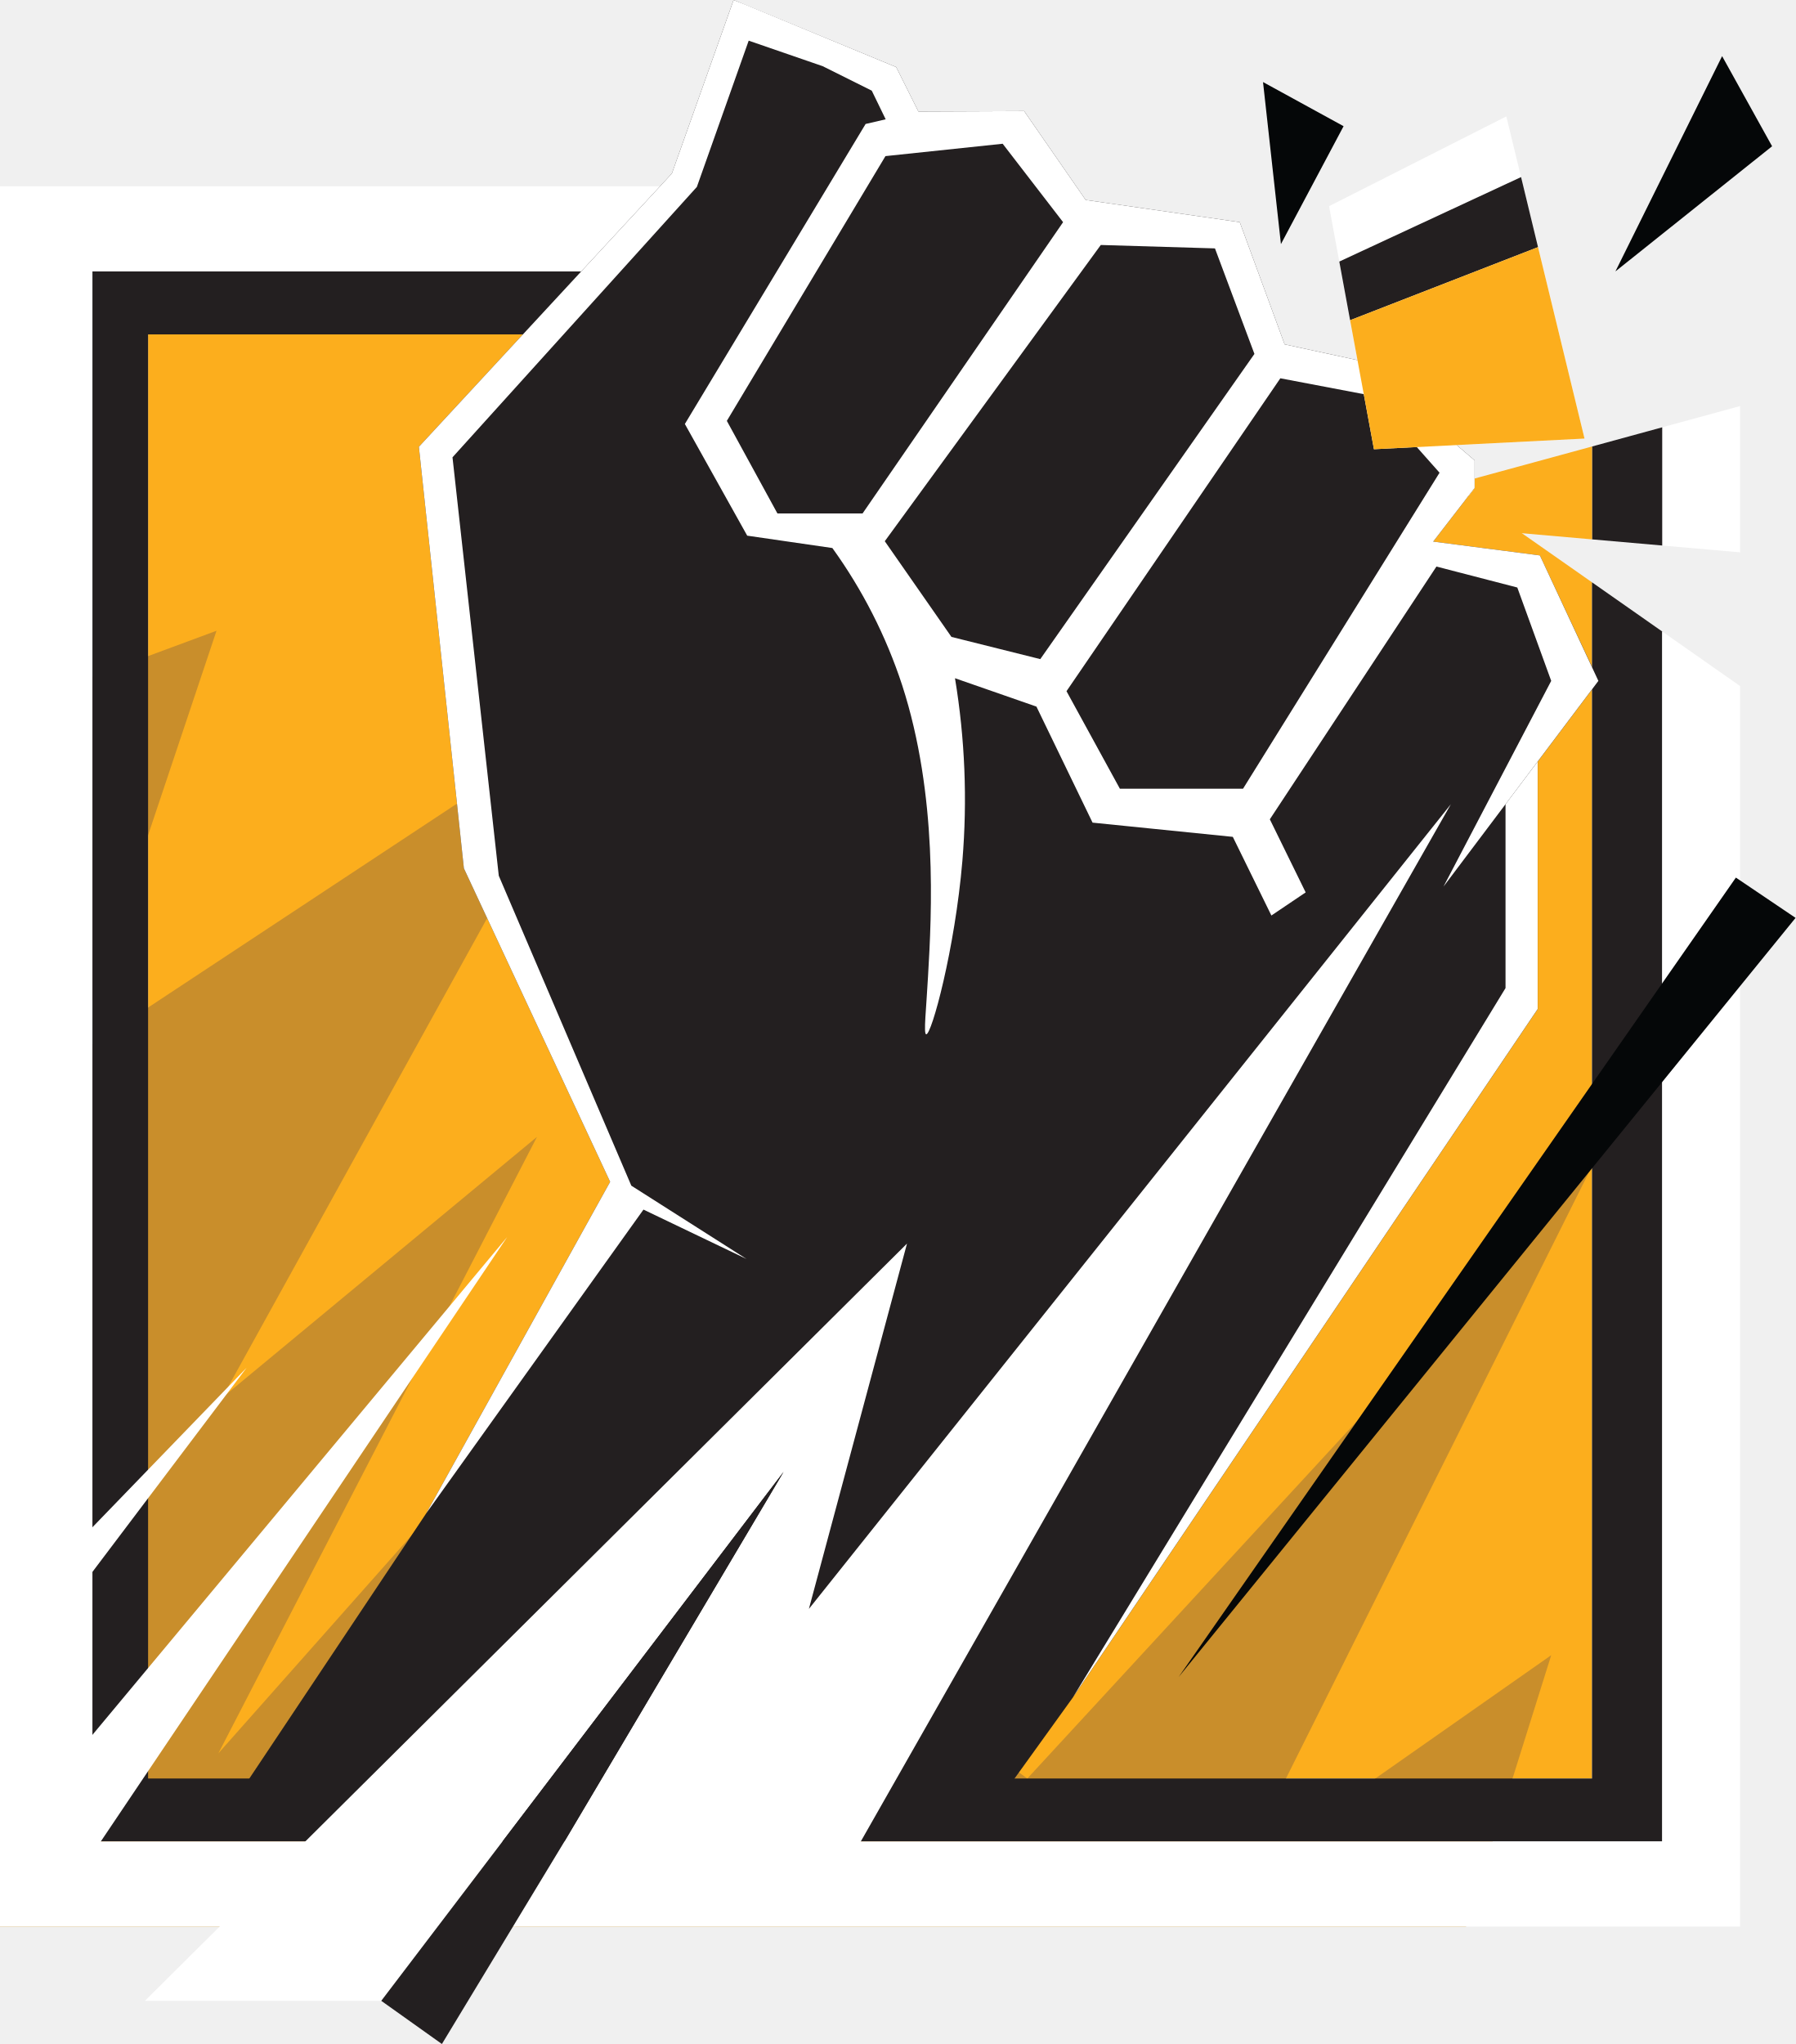
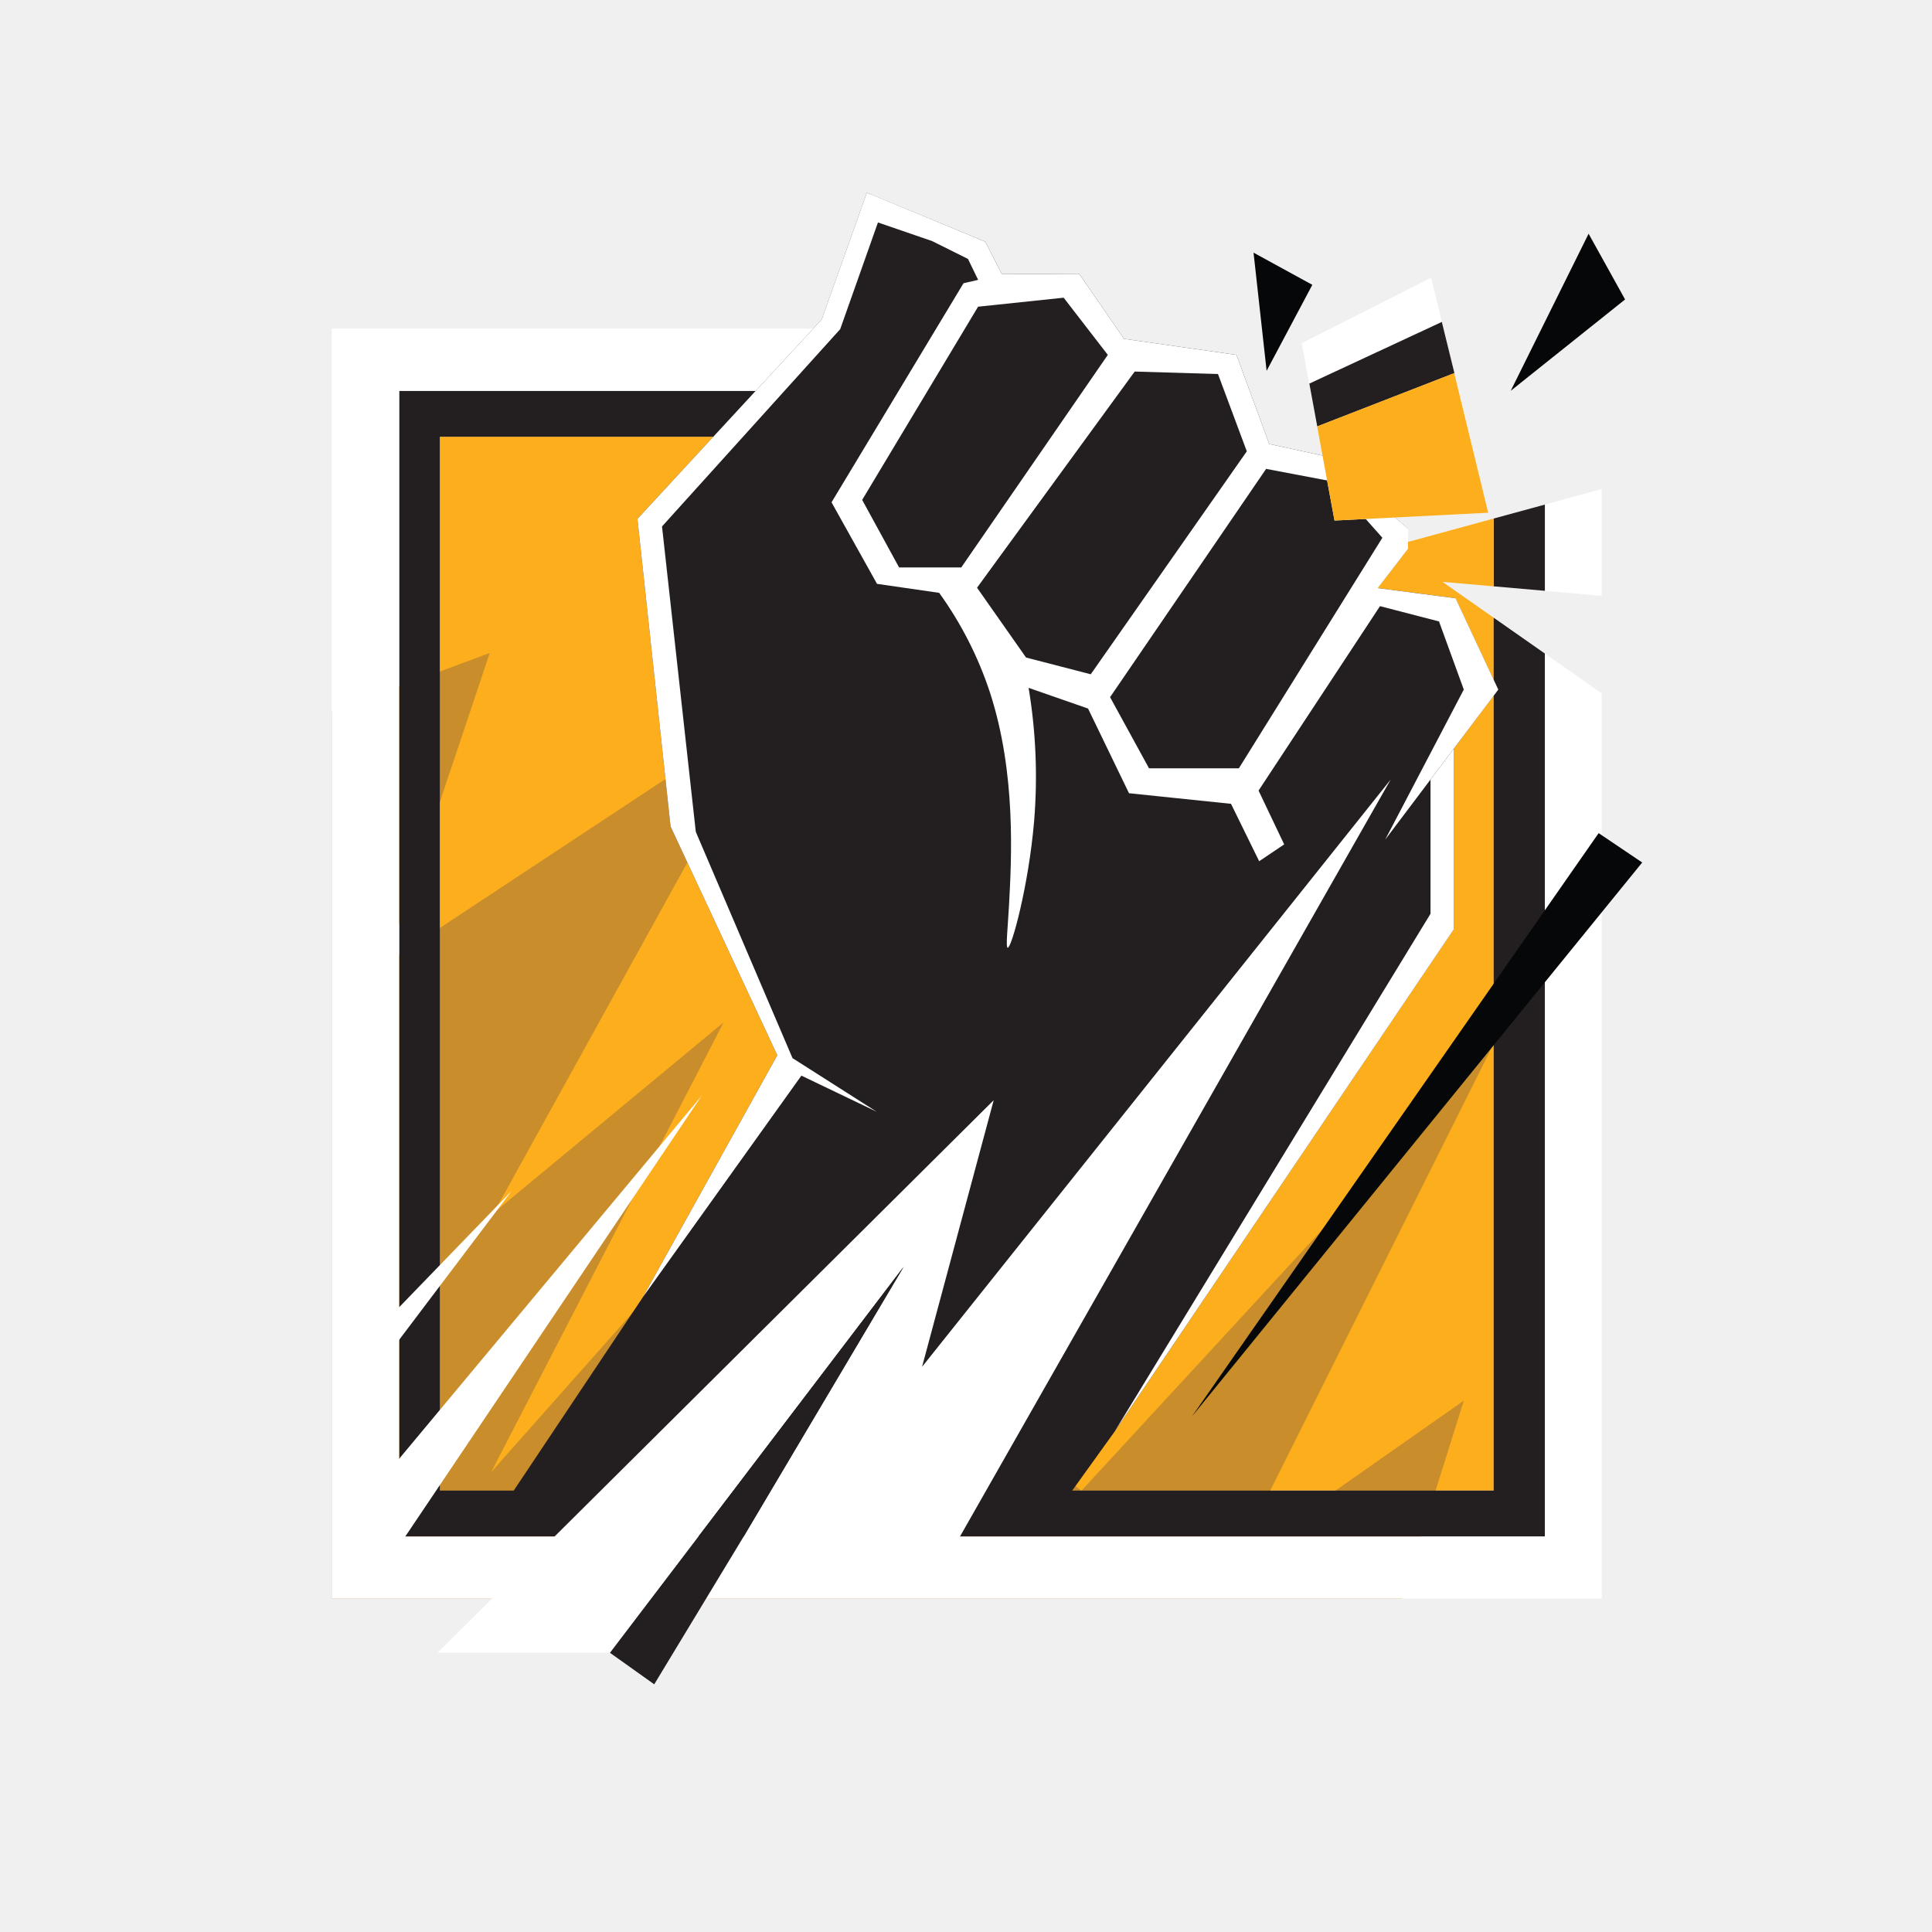
- <svg xmlns="http://www.w3.org/2000/svg" id="R6-Finka" viewBox="0 0 242.49 276">
-   <g id="Background">
-     <polygon points="20 240.15 215 240.15 215 78.63 167.18 45.15 20 45.15 20 240.15" style="fill:#fcae1d" />
-     <polygon points="0 96 29.24 85.17 10 142.65 81.59 95.39 29.99 188.75 72.52 153.51 29.49 236.75 70.49 190.5 138.74 240.15 215 157.46 171.74 244 180.24 244 209.49 223.5 197.99 260.15 0 260.15 0 96" style="fill:#c98e2b" />
-     <polygon points="215 240.15 20 240.15 20 45.15 167.18 45.15 155.04 36.65 12.48 36.65 12.48 248.65 224.48 248.65 224.48 85.27 215 78.63 215 240.15" style="fill:#231f20" />
-     <polygon points="224.48 85.27 224.48 248.65 12.48 248.65 12.48 36.65 155.04 36.65 138.62 25.15 0 25.15 0 260.15 235 260.15 235 92.64 224.48 85.27" style="fill:#fff" />
-   </g>
-   <g id="Fist">
-     <path d="M58.08,204.33,33.17,241.67H136.43l9-12.5,62.75-92.92V102.83l8.21-10.9L208.47,75l-14.41-1.87,5.6-7.25V62.17L183.84,48.63,174,46.5,167.94,30l-20.81-3-8.31-12-14.28.06-3-6L99.58,0,91.25,23.42,57.08,60.33l6.08,56.92,19.75,42.33Z" transform="translate(-0.51)" style="fill:#231f20" />
-     <polygon points="194.94 119.71 203.32 108.59 203.32 108.59 194.94 119.71" style="fill:#fff" />
-     <polygon points="203.32 108.59 203.32 133.42 144.91 229.17 207.66 136.25 207.66 102.83 203.32 108.59" style="fill:#fff" />
-     <polygon points="207.66 102.83 215.86 91.94 207.66 102.83 207.66 102.83" style="fill:#fff" />
-     <path d="M203.83,108.59l12.54-16.65L208.47,75l-14.41-1.87,5.6-7.25V62.17L183.84,48.63,174,46.5,167.94,30l-20.81-3-8.31-12-14.28.06-3-6L101.08.59,99.58,0,91.25,23.42,57.08,60.33l6.08,56.92,19.75,42.33L58.08,204.33l29.33-41L101.33,170l-15.56-9.9-17.9-41.85-6.25-56.5,33-36.51,7-19.75,10,3.45,6.62,3.3,1.88,3.87-2.71.63L93,57.25l8.42,15.08L112.92,74a67.72,67.72,0,0,1,9.42,18.5c4.84,14.93,4,30.75,3.5,39.33-.24,4.44-.63,7.77-.25,7.83.72.12,3.88-11.49,4.89-23.42a100,100,0,0,0-1-24.66l11,3.83,7.58,15.67L167,113l5.21,10.62,4.63-3.12L172,110.63,194.5,76.5l10.92,2.83L210,91.94l-14.55,27.78,8.38-11.13ZM105.5,69.33l-6.83-12.5,21.42-35.75,15.83-1.67L144.08,30,117,69.33ZM129,86,120,73.08l29.17-40,15.42.46,5.33,14.25L141,89Zm39.38,20.5H151.75l-7.21-13.17,28.88-42.25,12.25,2.33,9.25,10.42Z" transform="translate(-0.51)" style="fill:#fff" />
-   </g>
-   <g id="FloatingPieces">
-     <polygon points="213.99 59.22 203.43 15.72 179.49 27.84 185.55 60.66 213.99 59.22" style="fill:#fff" />
-     <path d="M205.93,23.91,181.38,35.32l1.46,7.92,25.38-9.87Z" transform="translate(-0.51)" style="fill:#231f20" />
-     <polygon points="182.33 43.24 207.71 33.37 213.99 59.22 185.55 60.66 182.33 43.24" style="fill:#fcae1d" />
-     <polygon points="224.48 73.66 235 74.58 235 54.83 224.48 57.7 224.48 73.66" style="fill:#fff" />
-     <polygon points="215 60.29 215 72.83 224.48 73.66 224.48 57.7 215 60.29" style="fill:#231f20" />
-     <polygon points="215 60.29 199.16 64.61 199.16 65.91 197.98 67.43 204.37 71.9 215 72.83 215 60.29" style="fill:#fcae1d" />
-     <line x1="215" y1="72.83" x2="204.37" y2="71.9" style="fill:#fcae1d" />
-     <polygon points="170.57 11.08 181.45 17.04 172.99 32.96 170.57 11.08" style="fill:#050708" />
-     <polyline points="232.57 7.58 218.16 36.65 239.32 19.75 232.57 7.58" style="fill:#050708" />
-     <path d="M234.94,118.5l8.06,5.44-83.31,102.5Z" transform="translate(-0.51)" style="fill:#050708" />
-   </g>
-   <g id="LightingBolt">
-     <g id="LightingBolt-2" data-name="LightingBolt">
-       <polygon points="195.94 108.59 112.99 254.38 69.41 260.15 105.82 198.75 51.49 270.17 19.57 270.17 122.49 167.92 109.24 217.25 195.94 108.59" style="fill:#fff" />
-       <polygon points="51.49 270.17 59.68 276 76.23 248.65 105.82 198.75 51.49 270.17" style="fill:#231f20" />
+ <svg xmlns="http://www.w3.org/2000/svg" viewBox="0 0 350 350">
+   <g id="Finka">
+     <g id="Background">
+       <polygon points="79.68 270.03 270.59 270.03 270.59 111.9 223.77 79.12 79.68 79.12 79.68 270.03" style="fill:#fcae1d" />
+       <polygon points="60.09 128.9 88.72 118.3 69.88 174.58 139.97 128.31 89.45 219.71 131.09 185.21 88.97 266.7 129.11 221.42 195.93 270.03 270.59 189.08 228.23 273.8 236.56 273.8 265.19 253.73 253.93 289.61 60.09 289.61 60.09 128.9" style="fill:#c98e2b" />
+       <polygon points="270.59 270.03 79.68 270.03 79.68 79.12 223.77 79.12 211.89 70.8 72.31 70.8 72.31 278.36 279.87 278.36 279.87 118.4 270.59 111.9 270.59 270.03" style="fill:#231f20" />
+       <polygon points="279.87 118.4 279.87 278.36 72.31 278.36 72.31 70.8 211.89 70.8 195.81 59.54 60.09 59.54 60.09 289.61 290.17 289.61 290.17 125.61 279.87 118.4" style="fill:#fff" />
    </g>
-     <polygon points="0.49 228.13 33.3 184.69 0.49 218.63 0.49 228.13" style="fill:#fff" />
-     <polygon points="68.49 167.04 7.24 258.13 0.49 248.65 68.49 167.04" style="fill:#fff" />
+     <g id="Fist">
+       <path d="M116.46,235,92.07,271.52h101.1l8.8-12.24,61.43-91V135.59l8-10.67-7.74-16.55-14.1-1.84,5.49-7.1V95.78L239.58,82.53l-9.64-2.09L224,64.29l-20.38-2.91L195.5,49.6l-14,.06-3-5.87-21.46-8.87-8.16,22.93L115.48,94l6,55.72,19.34,41.45Z" style="fill:#231f20" />
+       <polygon points="250.95 152.12 259.15 141.23 259.15 141.23 250.95 152.12" style="fill:#fff" />
+       <polygon points="259.15 141.23 259.15 165.54 201.96 259.28 263.4 168.31 263.4 135.59 259.15 141.23" style="fill:#fff" />
+       <polygon points="263.4 135.59 271.43 124.93 263.4 135.59 263.4 135.59" style="fill:#fff" />
+       <path d="M259.15,141.23l12.28-16.3-7.74-16.55-14.1-1.84,5.49-7.1V95.78L239.58,82.53l-9.64-2.09L224,64.29l-20.38-2.91L195.5,49.6l-14,.06-3-5.87-20-8.29-1.47-.58-8.16,22.93L115.48,94l6,55.72,19.34,41.45L116.46,235l28.72-40.14,13.62,6.53-15.23-9.7-17.52-41-6.12-55.32,32.28-35.74,6.84-19.33,9.83,3.38,6.48,3.23,1.84,3.79-2.65.61L150.64,91l8.24,14.77,11.26,1.63a66.3,66.3,0,0,1,9.22,18.11c4.74,14.62,3.89,30.1,3.43,38.51-.24,4.35-.62,7.61-.24,7.67.7.12,3.8-11.24,4.79-22.93a97.86,97.86,0,0,0-1-24.15l10.77,3.75,7.42,15.34,18.48,1.92,5.1,10.4,4.53-3.05L228,143.22l22-33.41,10.69,2.77,4.49,12.34-14.24,27.19,8.21-10.89ZM162.88,102.8l-6.69-12.24,21-35,15.5-1.63,8,10.36L174.14,102.8Zm23,16.32L177,106.47l28.56-39.16,15.09.45,5.22,14-28.27,40.39Zm38.55,20.07H208.16l-7.06-12.89,28.27-41.36,12,2.28,9.06,10.2Z" style="fill:#fff" />
+     </g>
+     <g id="FloatingPieces">
+       <polygon points="269.6 92.89 259.26 50.3 235.82 62.18 241.76 94.3 269.6 92.89" style="fill:#fff" />
+       <path d="M261.2,58.32l-24,11.17,1.43,7.76,24.85-9.66Z" style="fill:#231f20" />
+       <polygon points="238.61 77.25 263.45 67.59 269.6 92.89 241.76 94.3 238.61 77.25" style="fill:#fcae1d" />
+       <polygon points="279.87 107.03 290.17 107.94 290.17 88.6 279.87 91.41 279.87 107.03" style="fill:#fff" />
+       <polygon points="270.59 93.94 270.59 106.22 279.87 107.03 279.87 91.41 270.59 93.94" style="fill:#231f20" />
+       <polygon points="270.59 93.94 255.07 98.18 255.07 99.44 253.92 100.94 260.18 105.31 270.59 106.22 270.59 93.94" style="fill:#fcae1d" />
+       <line x1="270.59" y1="106.22" x2="260.18" y2="105.31" style="fill:#fcae1d" />
+       <polygon points="227.09 45.77 237.74 51.6 229.46 67.18 227.09 45.77" style="fill:#050708" />
+       <polyline points="287.79 42.34 273.68 70.8 294.4 54.25 287.79 42.34" style="fill:#050708" />
+       <path d="M289.61,150.93l7.89,5.32L215.93,256.61Z" style="fill:#050708" />
+     </g>
+     <g id="LightingBolt">
+       <g id="LightingBolt-2" data-name="LightingBolt">
+         <polygon points="251.93 141.23 170.72 283.96 128.04 289.61 163.7 229.5 110.5 299.42 79.26 299.42 180.02 199.31 167.04 247.61 251.93 141.23" style="fill:#fff" />
+         <polygon points="110.5 299.42 118.52 305.13 134.72 278.36 163.7 229.5 110.5 299.42" style="fill:#231f20" />
+       </g>
+       <polygon points="60.57 258.26 92.7 215.73 60.57 248.96 60.57 258.26" style="fill:#fff" />
+       <polygon points="127.15 198.46 67.18 287.63 60.57 278.36 127.15 198.46" style="fill:#fff" />
+     </g>
  </g>
</svg>
